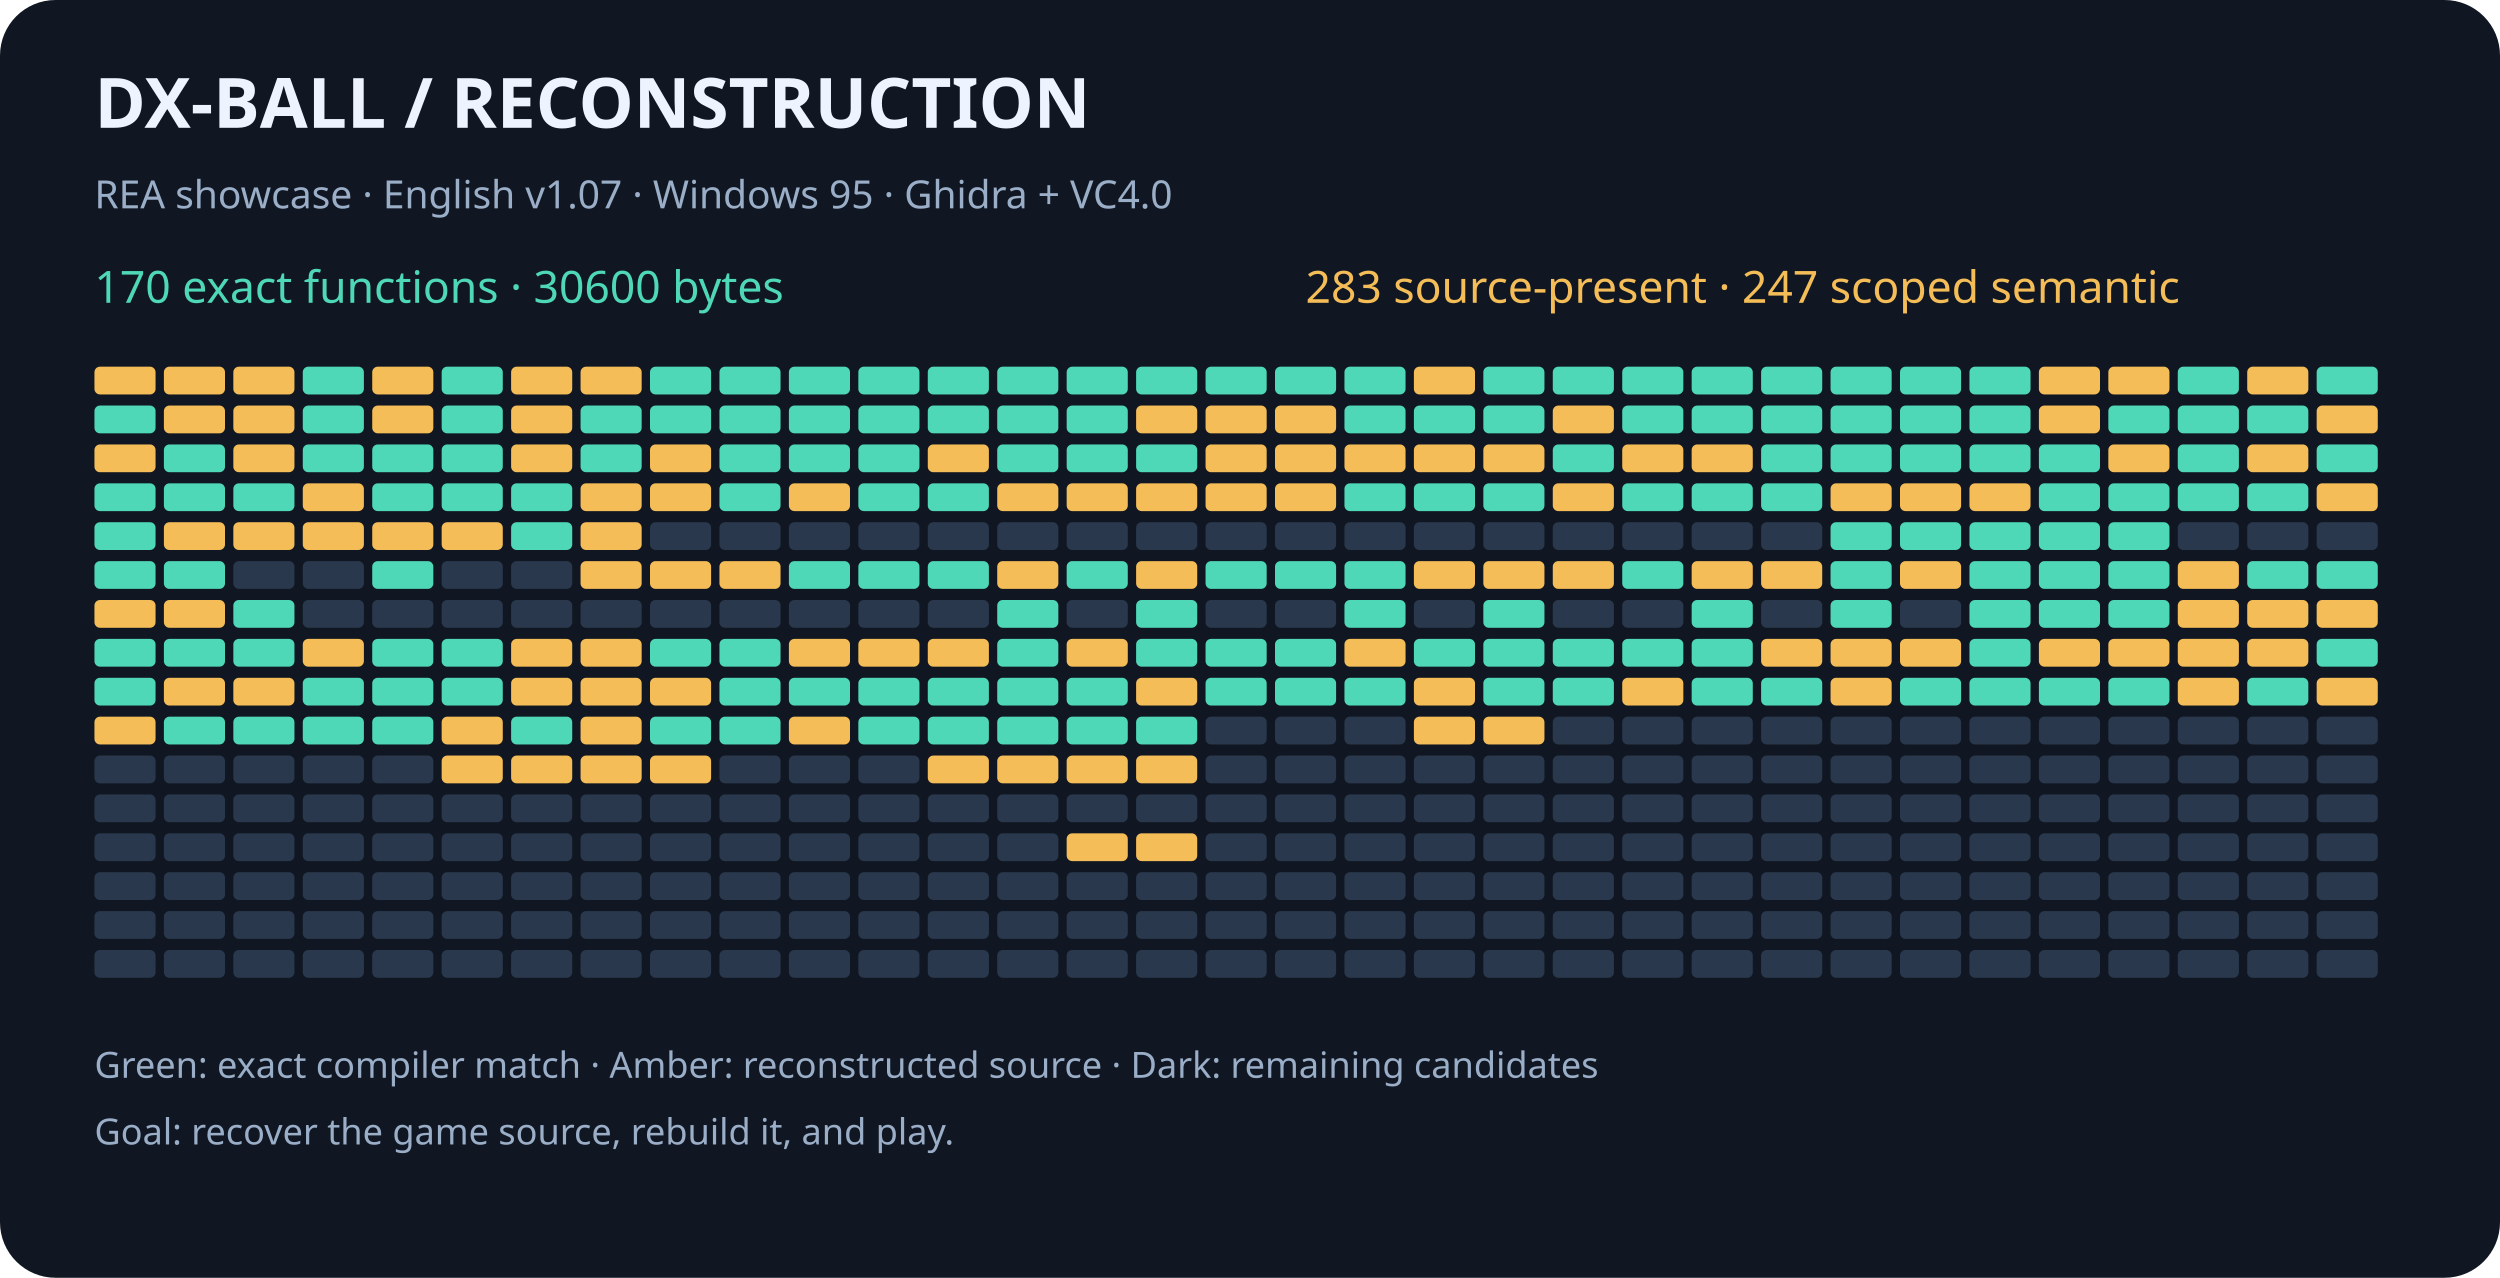
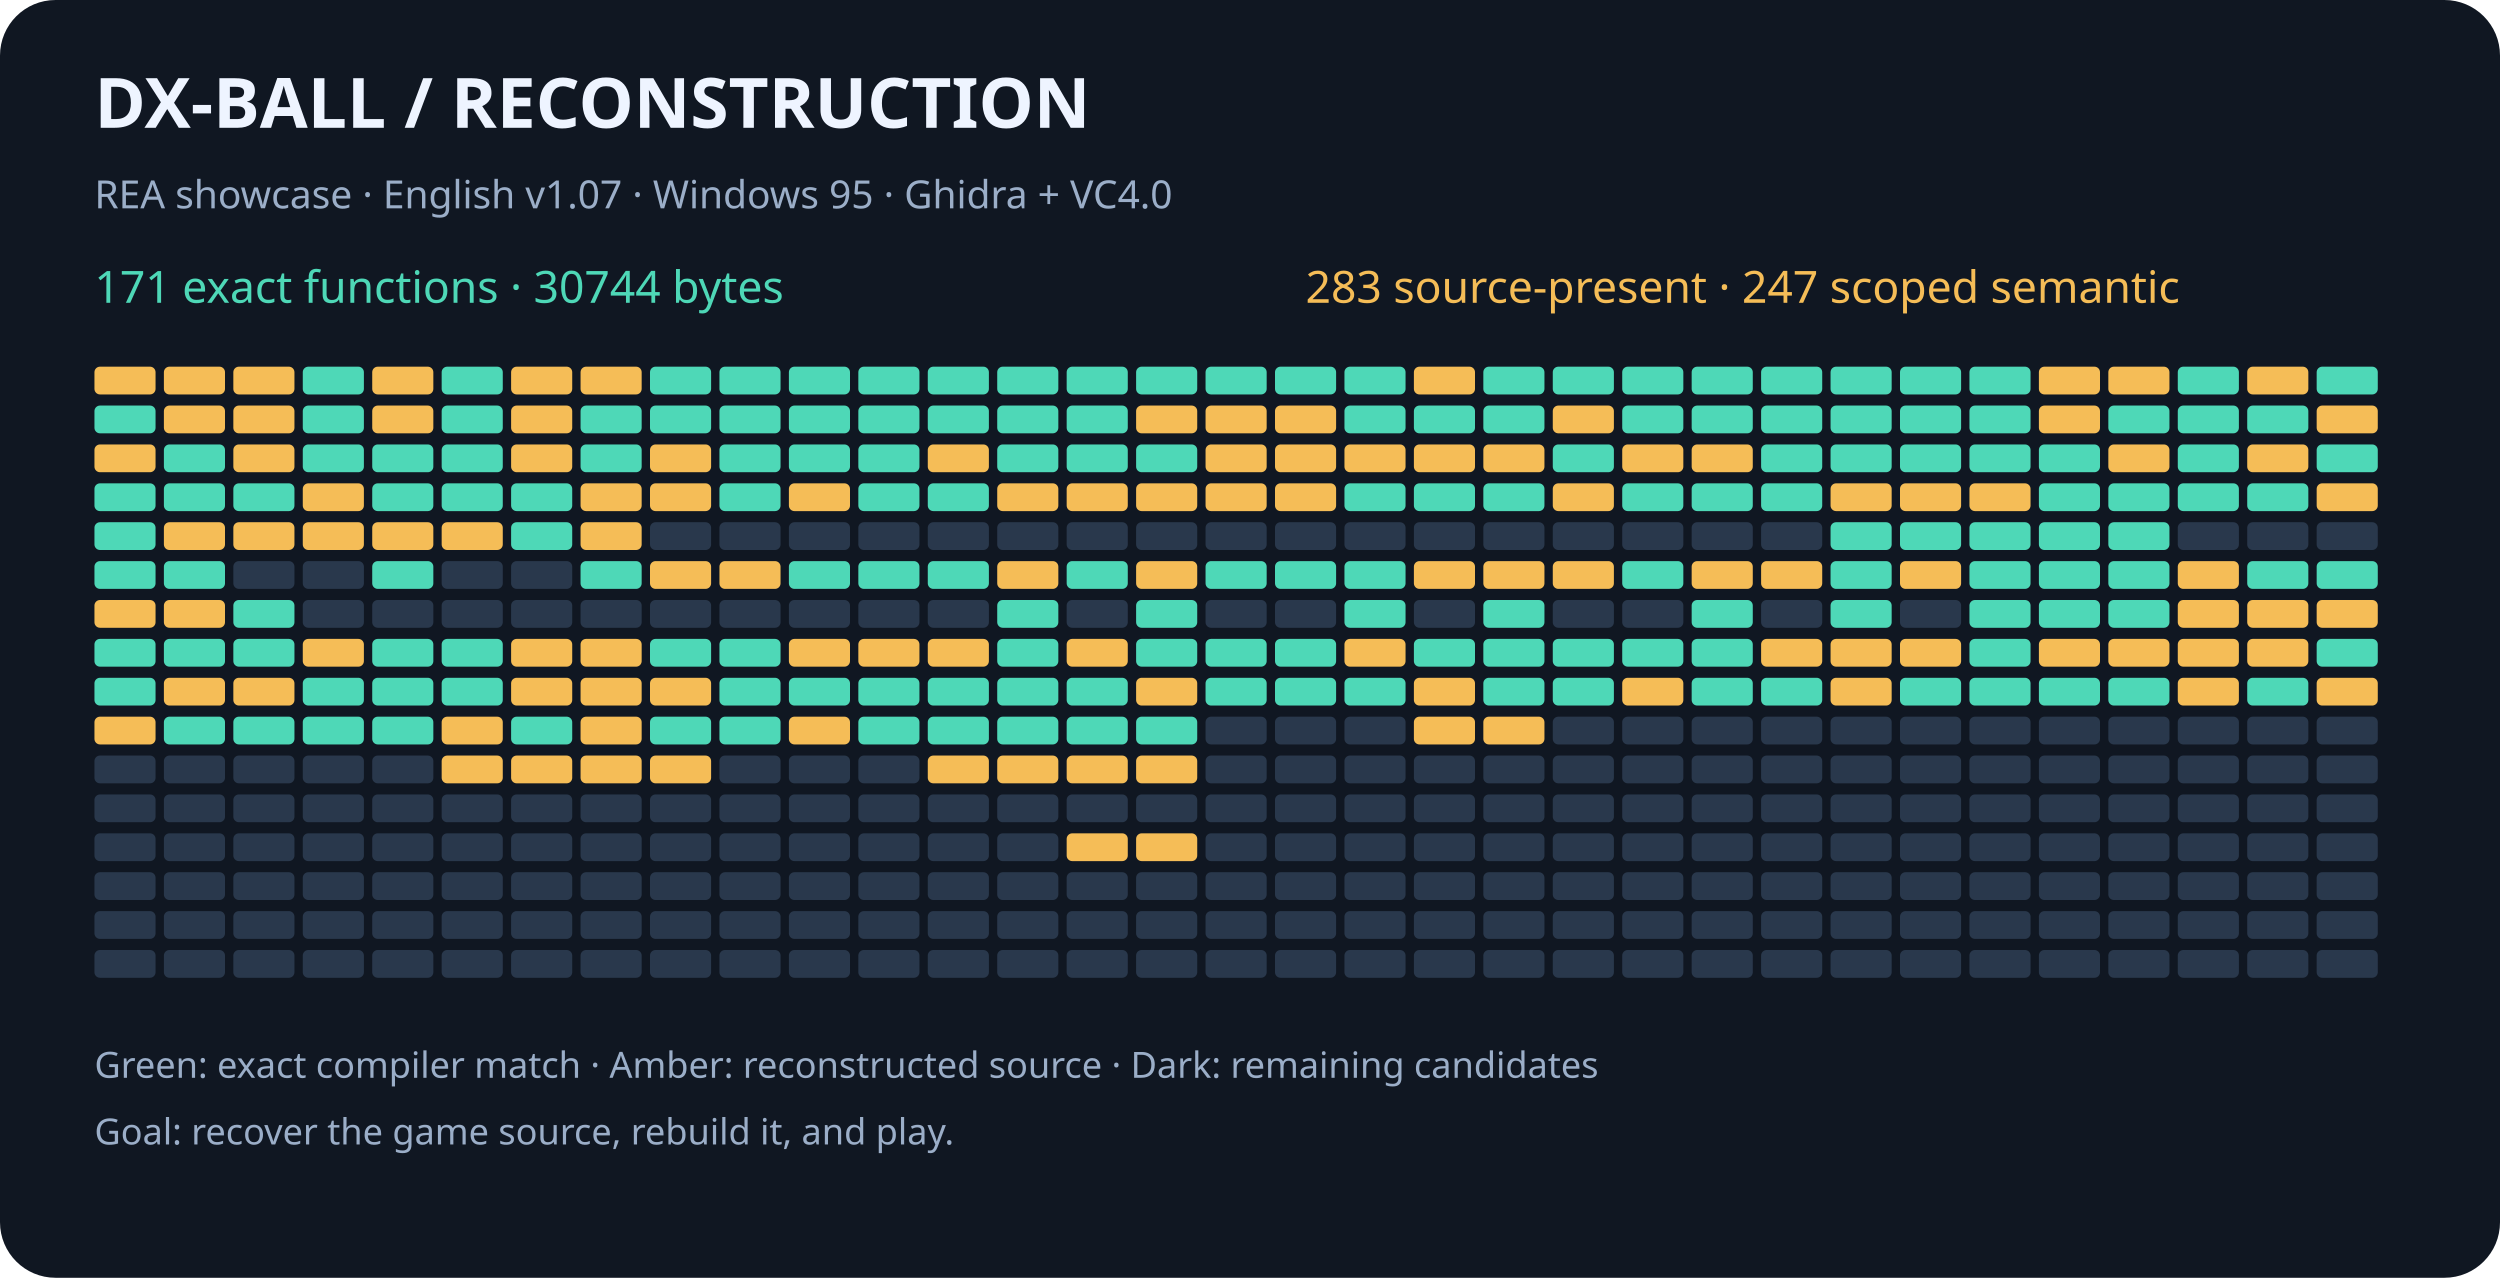
<svg xmlns="http://www.w3.org/2000/svg" width="900" height="460" viewBox="0 0 900 460" role="img" aria-labelledby="title desc">
  <rect width="900" height="460" rx="20" fill="#101722" />
  <g font-family="sans-serif">
    <text x="34" y="46" fill="#eef4ff" font-size="25" font-weight="bold">DX-BALL  /  RECONSTRUCTION</text>
    <text x="34" y="75" fill="#9baec8" font-size="14">REA showcase · English v1.07 · Windows 95 · Ghidra + VC4.0</text>
-     <text x="34" y="109" fill="#4ed8b7" font-size="16">170 exact functions · 30600 bytes</text>
+     <text x="34" y="109" fill="#4ed8b7" font-size="16">171 exact functions · 30744 bytes</text>
    <text x="470" y="109" fill="#f5bd57" font-size="16">283 source-present · 247 scoped semantic</text>
    <rect x="34" y="132" width="22" height="10" rx="2" fill="#f5bd57" />
    <rect x="59" y="132" width="22" height="10" rx="2" fill="#f5bd57" />
    <rect x="84" y="132" width="22" height="10" rx="2" fill="#f5bd57" />
    <rect x="109" y="132" width="22" height="10" rx="2" fill="#4ed8b7" />
    <rect x="134" y="132" width="22" height="10" rx="2" fill="#f5bd57" />
    <rect x="159" y="132" width="22" height="10" rx="2" fill="#4ed8b7" />
    <rect x="184" y="132" width="22" height="10" rx="2" fill="#f5bd57" />
    <rect x="209" y="132" width="22" height="10" rx="2" fill="#f5bd57" />
    <rect x="234" y="132" width="22" height="10" rx="2" fill="#4ed8b7" />
    <rect x="259" y="132" width="22" height="10" rx="2" fill="#4ed8b7" />
    <rect x="284" y="132" width="22" height="10" rx="2" fill="#4ed8b7" />
    <rect x="309" y="132" width="22" height="10" rx="2" fill="#4ed8b7" />
    <rect x="334" y="132" width="22" height="10" rx="2" fill="#4ed8b7" />
    <rect x="359" y="132" width="22" height="10" rx="2" fill="#4ed8b7" />
    <rect x="384" y="132" width="22" height="10" rx="2" fill="#4ed8b7" />
    <rect x="409" y="132" width="22" height="10" rx="2" fill="#4ed8b7" />
    <rect x="434" y="132" width="22" height="10" rx="2" fill="#4ed8b7" />
    <rect x="459" y="132" width="22" height="10" rx="2" fill="#4ed8b7" />
    <rect x="484" y="132" width="22" height="10" rx="2" fill="#4ed8b7" />
    <rect x="509" y="132" width="22" height="10" rx="2" fill="#f5bd57" />
    <rect x="534" y="132" width="22" height="10" rx="2" fill="#4ed8b7" />
    <rect x="559" y="132" width="22" height="10" rx="2" fill="#4ed8b7" />
    <rect x="584" y="132" width="22" height="10" rx="2" fill="#4ed8b7" />
    <rect x="609" y="132" width="22" height="10" rx="2" fill="#4ed8b7" />
    <rect x="634" y="132" width="22" height="10" rx="2" fill="#4ed8b7" />
    <rect x="659" y="132" width="22" height="10" rx="2" fill="#4ed8b7" />
    <rect x="684" y="132" width="22" height="10" rx="2" fill="#4ed8b7" />
    <rect x="709" y="132" width="22" height="10" rx="2" fill="#4ed8b7" />
    <rect x="734" y="132" width="22" height="10" rx="2" fill="#f5bd57" />
    <rect x="759" y="132" width="22" height="10" rx="2" fill="#f5bd57" />
    <rect x="784" y="132" width="22" height="10" rx="2" fill="#4ed8b7" />
    <rect x="809" y="132" width="22" height="10" rx="2" fill="#f5bd57" />
    <rect x="834" y="132" width="22" height="10" rx="2" fill="#4ed8b7" />
    <rect x="34" y="146" width="22" height="10" rx="2" fill="#4ed8b7" />
    <rect x="59" y="146" width="22" height="10" rx="2" fill="#f5bd57" />
    <rect x="84" y="146" width="22" height="10" rx="2" fill="#f5bd57" />
    <rect x="109" y="146" width="22" height="10" rx="2" fill="#4ed8b7" />
    <rect x="134" y="146" width="22" height="10" rx="2" fill="#f5bd57" />
    <rect x="159" y="146" width="22" height="10" rx="2" fill="#4ed8b7" />
    <rect x="184" y="146" width="22" height="10" rx="2" fill="#f5bd57" />
    <rect x="209" y="146" width="22" height="10" rx="2" fill="#4ed8b7" />
    <rect x="234" y="146" width="22" height="10" rx="2" fill="#4ed8b7" />
    <rect x="259" y="146" width="22" height="10" rx="2" fill="#4ed8b7" />
    <rect x="284" y="146" width="22" height="10" rx="2" fill="#4ed8b7" />
    <rect x="309" y="146" width="22" height="10" rx="2" fill="#4ed8b7" />
    <rect x="334" y="146" width="22" height="10" rx="2" fill="#4ed8b7" />
    <rect x="359" y="146" width="22" height="10" rx="2" fill="#4ed8b7" />
    <rect x="384" y="146" width="22" height="10" rx="2" fill="#4ed8b7" />
    <rect x="409" y="146" width="22" height="10" rx="2" fill="#f5bd57" />
    <rect x="434" y="146" width="22" height="10" rx="2" fill="#f5bd57" />
    <rect x="459" y="146" width="22" height="10" rx="2" fill="#f5bd57" />
    <rect x="484" y="146" width="22" height="10" rx="2" fill="#4ed8b7" />
    <rect x="509" y="146" width="22" height="10" rx="2" fill="#4ed8b7" />
    <rect x="534" y="146" width="22" height="10" rx="2" fill="#4ed8b7" />
    <rect x="559" y="146" width="22" height="10" rx="2" fill="#f5bd57" />
    <rect x="584" y="146" width="22" height="10" rx="2" fill="#4ed8b7" />
    <rect x="609" y="146" width="22" height="10" rx="2" fill="#4ed8b7" />
    <rect x="634" y="146" width="22" height="10" rx="2" fill="#4ed8b7" />
    <rect x="659" y="146" width="22" height="10" rx="2" fill="#4ed8b7" />
    <rect x="684" y="146" width="22" height="10" rx="2" fill="#4ed8b7" />
    <rect x="709" y="146" width="22" height="10" rx="2" fill="#4ed8b7" />
    <rect x="734" y="146" width="22" height="10" rx="2" fill="#f5bd57" />
    <rect x="759" y="146" width="22" height="10" rx="2" fill="#4ed8b7" />
    <rect x="784" y="146" width="22" height="10" rx="2" fill="#4ed8b7" />
    <rect x="809" y="146" width="22" height="10" rx="2" fill="#4ed8b7" />
    <rect x="834" y="146" width="22" height="10" rx="2" fill="#f5bd57" />
    <rect x="34" y="160" width="22" height="10" rx="2" fill="#f5bd57" />
    <rect x="59" y="160" width="22" height="10" rx="2" fill="#4ed8b7" />
    <rect x="84" y="160" width="22" height="10" rx="2" fill="#f5bd57" />
    <rect x="109" y="160" width="22" height="10" rx="2" fill="#4ed8b7" />
    <rect x="134" y="160" width="22" height="10" rx="2" fill="#4ed8b7" />
    <rect x="159" y="160" width="22" height="10" rx="2" fill="#4ed8b7" />
    <rect x="184" y="160" width="22" height="10" rx="2" fill="#f5bd57" />
    <rect x="209" y="160" width="22" height="10" rx="2" fill="#4ed8b7" />
    <rect x="234" y="160" width="22" height="10" rx="2" fill="#f5bd57" />
    <rect x="259" y="160" width="22" height="10" rx="2" fill="#4ed8b7" />
    <rect x="284" y="160" width="22" height="10" rx="2" fill="#4ed8b7" />
    <rect x="309" y="160" width="22" height="10" rx="2" fill="#4ed8b7" />
    <rect x="334" y="160" width="22" height="10" rx="2" fill="#f5bd57" />
    <rect x="359" y="160" width="22" height="10" rx="2" fill="#4ed8b7" />
    <rect x="384" y="160" width="22" height="10" rx="2" fill="#4ed8b7" />
    <rect x="409" y="160" width="22" height="10" rx="2" fill="#4ed8b7" />
    <rect x="434" y="160" width="22" height="10" rx="2" fill="#f5bd57" />
    <rect x="459" y="160" width="22" height="10" rx="2" fill="#f5bd57" />
    <rect x="484" y="160" width="22" height="10" rx="2" fill="#f5bd57" />
    <rect x="509" y="160" width="22" height="10" rx="2" fill="#f5bd57" />
    <rect x="534" y="160" width="22" height="10" rx="2" fill="#f5bd57" />
    <rect x="559" y="160" width="22" height="10" rx="2" fill="#4ed8b7" />
    <rect x="584" y="160" width="22" height="10" rx="2" fill="#f5bd57" />
    <rect x="609" y="160" width="22" height="10" rx="2" fill="#f5bd57" />
    <rect x="634" y="160" width="22" height="10" rx="2" fill="#4ed8b7" />
    <rect x="659" y="160" width="22" height="10" rx="2" fill="#4ed8b7" />
    <rect x="684" y="160" width="22" height="10" rx="2" fill="#4ed8b7" />
    <rect x="709" y="160" width="22" height="10" rx="2" fill="#4ed8b7" />
    <rect x="734" y="160" width="22" height="10" rx="2" fill="#4ed8b7" />
    <rect x="759" y="160" width="22" height="10" rx="2" fill="#f5bd57" />
    <rect x="784" y="160" width="22" height="10" rx="2" fill="#4ed8b7" />
    <rect x="809" y="160" width="22" height="10" rx="2" fill="#f5bd57" />
    <rect x="834" y="160" width="22" height="10" rx="2" fill="#4ed8b7" />
    <rect x="34" y="174" width="22" height="10" rx="2" fill="#4ed8b7" />
    <rect x="59" y="174" width="22" height="10" rx="2" fill="#4ed8b7" />
    <rect x="84" y="174" width="22" height="10" rx="2" fill="#4ed8b7" />
    <rect x="109" y="174" width="22" height="10" rx="2" fill="#f5bd57" />
    <rect x="134" y="174" width="22" height="10" rx="2" fill="#4ed8b7" />
    <rect x="159" y="174" width="22" height="10" rx="2" fill="#4ed8b7" />
    <rect x="184" y="174" width="22" height="10" rx="2" fill="#4ed8b7" />
    <rect x="209" y="174" width="22" height="10" rx="2" fill="#f5bd57" />
    <rect x="234" y="174" width="22" height="10" rx="2" fill="#f5bd57" />
    <rect x="259" y="174" width="22" height="10" rx="2" fill="#4ed8b7" />
    <rect x="284" y="174" width="22" height="10" rx="2" fill="#f5bd57" />
    <rect x="309" y="174" width="22" height="10" rx="2" fill="#4ed8b7" />
    <rect x="334" y="174" width="22" height="10" rx="2" fill="#4ed8b7" />
    <rect x="359" y="174" width="22" height="10" rx="2" fill="#f5bd57" />
    <rect x="384" y="174" width="22" height="10" rx="2" fill="#f5bd57" />
    <rect x="409" y="174" width="22" height="10" rx="2" fill="#f5bd57" />
    <rect x="434" y="174" width="22" height="10" rx="2" fill="#f5bd57" />
    <rect x="459" y="174" width="22" height="10" rx="2" fill="#f5bd57" />
    <rect x="484" y="174" width="22" height="10" rx="2" fill="#4ed8b7" />
    <rect x="509" y="174" width="22" height="10" rx="2" fill="#4ed8b7" />
    <rect x="534" y="174" width="22" height="10" rx="2" fill="#4ed8b7" />
    <rect x="559" y="174" width="22" height="10" rx="2" fill="#f5bd57" />
    <rect x="584" y="174" width="22" height="10" rx="2" fill="#4ed8b7" />
    <rect x="609" y="174" width="22" height="10" rx="2" fill="#4ed8b7" />
    <rect x="634" y="174" width="22" height="10" rx="2" fill="#4ed8b7" />
    <rect x="659" y="174" width="22" height="10" rx="2" fill="#f5bd57" />
    <rect x="684" y="174" width="22" height="10" rx="2" fill="#f5bd57" />
    <rect x="709" y="174" width="22" height="10" rx="2" fill="#f5bd57" />
    <rect x="734" y="174" width="22" height="10" rx="2" fill="#4ed8b7" />
    <rect x="759" y="174" width="22" height="10" rx="2" fill="#4ed8b7" />
    <rect x="784" y="174" width="22" height="10" rx="2" fill="#4ed8b7" />
    <rect x="809" y="174" width="22" height="10" rx="2" fill="#4ed8b7" />
    <rect x="834" y="174" width="22" height="10" rx="2" fill="#f5bd57" />
    <rect x="34" y="188" width="22" height="10" rx="2" fill="#4ed8b7" />
    <rect x="59" y="188" width="22" height="10" rx="2" fill="#f5bd57" />
    <rect x="84" y="188" width="22" height="10" rx="2" fill="#f5bd57" />
    <rect x="109" y="188" width="22" height="10" rx="2" fill="#f5bd57" />
    <rect x="134" y="188" width="22" height="10" rx="2" fill="#f5bd57" />
    <rect x="159" y="188" width="22" height="10" rx="2" fill="#f5bd57" />
    <rect x="184" y="188" width="22" height="10" rx="2" fill="#4ed8b7" />
    <rect x="209" y="188" width="22" height="10" rx="2" fill="#f5bd57" />
    <rect x="234" y="188" width="22" height="10" rx="2" fill="#29384c" />
    <rect x="259" y="188" width="22" height="10" rx="2" fill="#29384c" />
    <rect x="284" y="188" width="22" height="10" rx="2" fill="#29384c" />
    <rect x="309" y="188" width="22" height="10" rx="2" fill="#29384c" />
    <rect x="334" y="188" width="22" height="10" rx="2" fill="#29384c" />
    <rect x="359" y="188" width="22" height="10" rx="2" fill="#29384c" />
    <rect x="384" y="188" width="22" height="10" rx="2" fill="#29384c" />
    <rect x="409" y="188" width="22" height="10" rx="2" fill="#29384c" />
    <rect x="434" y="188" width="22" height="10" rx="2" fill="#29384c" />
    <rect x="459" y="188" width="22" height="10" rx="2" fill="#29384c" />
    <rect x="484" y="188" width="22" height="10" rx="2" fill="#29384c" />
    <rect x="509" y="188" width="22" height="10" rx="2" fill="#29384c" />
    <rect x="534" y="188" width="22" height="10" rx="2" fill="#29384c" />
    <rect x="559" y="188" width="22" height="10" rx="2" fill="#29384c" />
    <rect x="584" y="188" width="22" height="10" rx="2" fill="#29384c" />
    <rect x="609" y="188" width="22" height="10" rx="2" fill="#29384c" />
    <rect x="634" y="188" width="22" height="10" rx="2" fill="#29384c" />
    <rect x="659" y="188" width="22" height="10" rx="2" fill="#4ed8b7" />
    <rect x="684" y="188" width="22" height="10" rx="2" fill="#4ed8b7" />
    <rect x="709" y="188" width="22" height="10" rx="2" fill="#4ed8b7" />
    <rect x="734" y="188" width="22" height="10" rx="2" fill="#4ed8b7" />
    <rect x="759" y="188" width="22" height="10" rx="2" fill="#4ed8b7" />
    <rect x="784" y="188" width="22" height="10" rx="2" fill="#29384c" />
    <rect x="809" y="188" width="22" height="10" rx="2" fill="#29384c" />
    <rect x="834" y="188" width="22" height="10" rx="2" fill="#29384c" />
    <rect x="34" y="202" width="22" height="10" rx="2" fill="#4ed8b7" />
    <rect x="59" y="202" width="22" height="10" rx="2" fill="#4ed8b7" />
    <rect x="84" y="202" width="22" height="10" rx="2" fill="#29384c" />
    <rect x="109" y="202" width="22" height="10" rx="2" fill="#29384c" />
    <rect x="134" y="202" width="22" height="10" rx="2" fill="#4ed8b7" />
    <rect x="159" y="202" width="22" height="10" rx="2" fill="#29384c" />
    <rect x="184" y="202" width="22" height="10" rx="2" fill="#29384c" />
-     <rect x="209" y="202" width="22" height="10" rx="2" fill="#f5bd57" />
+     <rect x="209" y="202" width="22" height="10" rx="2" fill="#4ed8b7" />
    <rect x="234" y="202" width="22" height="10" rx="2" fill="#f5bd57" />
    <rect x="259" y="202" width="22" height="10" rx="2" fill="#f5bd57" />
    <rect x="284" y="202" width="22" height="10" rx="2" fill="#4ed8b7" />
    <rect x="309" y="202" width="22" height="10" rx="2" fill="#4ed8b7" />
    <rect x="334" y="202" width="22" height="10" rx="2" fill="#4ed8b7" />
    <rect x="359" y="202" width="22" height="10" rx="2" fill="#f5bd57" />
    <rect x="384" y="202" width="22" height="10" rx="2" fill="#4ed8b7" />
    <rect x="409" y="202" width="22" height="10" rx="2" fill="#f5bd57" />
    <rect x="434" y="202" width="22" height="10" rx="2" fill="#4ed8b7" />
    <rect x="459" y="202" width="22" height="10" rx="2" fill="#4ed8b7" />
    <rect x="484" y="202" width="22" height="10" rx="2" fill="#4ed8b7" />
    <rect x="509" y="202" width="22" height="10" rx="2" fill="#f5bd57" />
    <rect x="534" y="202" width="22" height="10" rx="2" fill="#f5bd57" />
    <rect x="559" y="202" width="22" height="10" rx="2" fill="#f5bd57" />
    <rect x="584" y="202" width="22" height="10" rx="2" fill="#4ed8b7" />
    <rect x="609" y="202" width="22" height="10" rx="2" fill="#f5bd57" />
    <rect x="634" y="202" width="22" height="10" rx="2" fill="#f5bd57" />
    <rect x="659" y="202" width="22" height="10" rx="2" fill="#4ed8b7" />
    <rect x="684" y="202" width="22" height="10" rx="2" fill="#f5bd57" />
    <rect x="709" y="202" width="22" height="10" rx="2" fill="#4ed8b7" />
    <rect x="734" y="202" width="22" height="10" rx="2" fill="#4ed8b7" />
    <rect x="759" y="202" width="22" height="10" rx="2" fill="#4ed8b7" />
    <rect x="784" y="202" width="22" height="10" rx="2" fill="#f5bd57" />
    <rect x="809" y="202" width="22" height="10" rx="2" fill="#4ed8b7" />
    <rect x="834" y="202" width="22" height="10" rx="2" fill="#4ed8b7" />
    <rect x="34" y="216" width="22" height="10" rx="2" fill="#f5bd57" />
    <rect x="59" y="216" width="22" height="10" rx="2" fill="#f5bd57" />
    <rect x="84" y="216" width="22" height="10" rx="2" fill="#4ed8b7" />
    <rect x="109" y="216" width="22" height="10" rx="2" fill="#29384c" />
    <rect x="134" y="216" width="22" height="10" rx="2" fill="#29384c" />
    <rect x="159" y="216" width="22" height="10" rx="2" fill="#29384c" />
    <rect x="184" y="216" width="22" height="10" rx="2" fill="#29384c" />
    <rect x="209" y="216" width="22" height="10" rx="2" fill="#29384c" />
    <rect x="234" y="216" width="22" height="10" rx="2" fill="#29384c" />
    <rect x="259" y="216" width="22" height="10" rx="2" fill="#29384c" />
    <rect x="284" y="216" width="22" height="10" rx="2" fill="#29384c" />
    <rect x="309" y="216" width="22" height="10" rx="2" fill="#29384c" />
    <rect x="334" y="216" width="22" height="10" rx="2" fill="#29384c" />
    <rect x="359" y="216" width="22" height="10" rx="2" fill="#4ed8b7" />
    <rect x="384" y="216" width="22" height="10" rx="2" fill="#29384c" />
    <rect x="409" y="216" width="22" height="10" rx="2" fill="#4ed8b7" />
    <rect x="434" y="216" width="22" height="10" rx="2" fill="#29384c" />
    <rect x="459" y="216" width="22" height="10" rx="2" fill="#29384c" />
    <rect x="484" y="216" width="22" height="10" rx="2" fill="#4ed8b7" />
    <rect x="509" y="216" width="22" height="10" rx="2" fill="#29384c" />
    <rect x="534" y="216" width="22" height="10" rx="2" fill="#4ed8b7" />
    <rect x="559" y="216" width="22" height="10" rx="2" fill="#29384c" />
    <rect x="584" y="216" width="22" height="10" rx="2" fill="#29384c" />
    <rect x="609" y="216" width="22" height="10" rx="2" fill="#4ed8b7" />
    <rect x="634" y="216" width="22" height="10" rx="2" fill="#29384c" />
    <rect x="659" y="216" width="22" height="10" rx="2" fill="#4ed8b7" />
    <rect x="684" y="216" width="22" height="10" rx="2" fill="#29384c" />
    <rect x="709" y="216" width="22" height="10" rx="2" fill="#4ed8b7" />
    <rect x="734" y="216" width="22" height="10" rx="2" fill="#4ed8b7" />
    <rect x="759" y="216" width="22" height="10" rx="2" fill="#4ed8b7" />
    <rect x="784" y="216" width="22" height="10" rx="2" fill="#f5bd57" />
    <rect x="809" y="216" width="22" height="10" rx="2" fill="#f5bd57" />
    <rect x="834" y="216" width="22" height="10" rx="2" fill="#f5bd57" />
    <rect x="34" y="230" width="22" height="10" rx="2" fill="#4ed8b7" />
    <rect x="59" y="230" width="22" height="10" rx="2" fill="#4ed8b7" />
    <rect x="84" y="230" width="22" height="10" rx="2" fill="#4ed8b7" />
    <rect x="109" y="230" width="22" height="10" rx="2" fill="#f5bd57" />
    <rect x="134" y="230" width="22" height="10" rx="2" fill="#4ed8b7" />
    <rect x="159" y="230" width="22" height="10" rx="2" fill="#4ed8b7" />
    <rect x="184" y="230" width="22" height="10" rx="2" fill="#f5bd57" />
    <rect x="209" y="230" width="22" height="10" rx="2" fill="#f5bd57" />
    <rect x="234" y="230" width="22" height="10" rx="2" fill="#4ed8b7" />
    <rect x="259" y="230" width="22" height="10" rx="2" fill="#4ed8b7" />
    <rect x="284" y="230" width="22" height="10" rx="2" fill="#f5bd57" />
    <rect x="309" y="230" width="22" height="10" rx="2" fill="#f5bd57" />
    <rect x="334" y="230" width="22" height="10" rx="2" fill="#f5bd57" />
    <rect x="359" y="230" width="22" height="10" rx="2" fill="#4ed8b7" />
    <rect x="384" y="230" width="22" height="10" rx="2" fill="#f5bd57" />
    <rect x="409" y="230" width="22" height="10" rx="2" fill="#4ed8b7" />
    <rect x="434" y="230" width="22" height="10" rx="2" fill="#4ed8b7" />
    <rect x="459" y="230" width="22" height="10" rx="2" fill="#4ed8b7" />
    <rect x="484" y="230" width="22" height="10" rx="2" fill="#f5bd57" />
    <rect x="509" y="230" width="22" height="10" rx="2" fill="#4ed8b7" />
    <rect x="534" y="230" width="22" height="10" rx="2" fill="#4ed8b7" />
    <rect x="559" y="230" width="22" height="10" rx="2" fill="#4ed8b7" />
    <rect x="584" y="230" width="22" height="10" rx="2" fill="#4ed8b7" />
    <rect x="609" y="230" width="22" height="10" rx="2" fill="#4ed8b7" />
    <rect x="634" y="230" width="22" height="10" rx="2" fill="#f5bd57" />
    <rect x="659" y="230" width="22" height="10" rx="2" fill="#f5bd57" />
    <rect x="684" y="230" width="22" height="10" rx="2" fill="#f5bd57" />
    <rect x="709" y="230" width="22" height="10" rx="2" fill="#4ed8b7" />
    <rect x="734" y="230" width="22" height="10" rx="2" fill="#f5bd57" />
    <rect x="759" y="230" width="22" height="10" rx="2" fill="#f5bd57" />
    <rect x="784" y="230" width="22" height="10" rx="2" fill="#f5bd57" />
    <rect x="809" y="230" width="22" height="10" rx="2" fill="#f5bd57" />
    <rect x="834" y="230" width="22" height="10" rx="2" fill="#4ed8b7" />
    <rect x="34" y="244" width="22" height="10" rx="2" fill="#4ed8b7" />
    <rect x="59" y="244" width="22" height="10" rx="2" fill="#f5bd57" />
    <rect x="84" y="244" width="22" height="10" rx="2" fill="#f5bd57" />
    <rect x="109" y="244" width="22" height="10" rx="2" fill="#4ed8b7" />
    <rect x="134" y="244" width="22" height="10" rx="2" fill="#4ed8b7" />
    <rect x="159" y="244" width="22" height="10" rx="2" fill="#4ed8b7" />
    <rect x="184" y="244" width="22" height="10" rx="2" fill="#f5bd57" />
    <rect x="209" y="244" width="22" height="10" rx="2" fill="#f5bd57" />
    <rect x="234" y="244" width="22" height="10" rx="2" fill="#f5bd57" />
    <rect x="259" y="244" width="22" height="10" rx="2" fill="#4ed8b7" />
    <rect x="284" y="244" width="22" height="10" rx="2" fill="#4ed8b7" />
    <rect x="309" y="244" width="22" height="10" rx="2" fill="#4ed8b7" />
    <rect x="334" y="244" width="22" height="10" rx="2" fill="#4ed8b7" />
    <rect x="359" y="244" width="22" height="10" rx="2" fill="#4ed8b7" />
    <rect x="384" y="244" width="22" height="10" rx="2" fill="#4ed8b7" />
    <rect x="409" y="244" width="22" height="10" rx="2" fill="#f5bd57" />
    <rect x="434" y="244" width="22" height="10" rx="2" fill="#4ed8b7" />
    <rect x="459" y="244" width="22" height="10" rx="2" fill="#4ed8b7" />
    <rect x="484" y="244" width="22" height="10" rx="2" fill="#4ed8b7" />
    <rect x="509" y="244" width="22" height="10" rx="2" fill="#f5bd57" />
    <rect x="534" y="244" width="22" height="10" rx="2" fill="#4ed8b7" />
    <rect x="559" y="244" width="22" height="10" rx="2" fill="#4ed8b7" />
    <rect x="584" y="244" width="22" height="10" rx="2" fill="#f5bd57" />
    <rect x="609" y="244" width="22" height="10" rx="2" fill="#4ed8b7" />
    <rect x="634" y="244" width="22" height="10" rx="2" fill="#4ed8b7" />
    <rect x="659" y="244" width="22" height="10" rx="2" fill="#f5bd57" />
    <rect x="684" y="244" width="22" height="10" rx="2" fill="#4ed8b7" />
    <rect x="709" y="244" width="22" height="10" rx="2" fill="#4ed8b7" />
    <rect x="734" y="244" width="22" height="10" rx="2" fill="#4ed8b7" />
    <rect x="759" y="244" width="22" height="10" rx="2" fill="#4ed8b7" />
    <rect x="784" y="244" width="22" height="10" rx="2" fill="#f5bd57" />
    <rect x="809" y="244" width="22" height="10" rx="2" fill="#4ed8b7" />
    <rect x="834" y="244" width="22" height="10" rx="2" fill="#f5bd57" />
    <rect x="34" y="258" width="22" height="10" rx="2" fill="#f5bd57" />
    <rect x="59" y="258" width="22" height="10" rx="2" fill="#4ed8b7" />
    <rect x="84" y="258" width="22" height="10" rx="2" fill="#4ed8b7" />
    <rect x="109" y="258" width="22" height="10" rx="2" fill="#4ed8b7" />
    <rect x="134" y="258" width="22" height="10" rx="2" fill="#4ed8b7" />
    <rect x="159" y="258" width="22" height="10" rx="2" fill="#f5bd57" />
    <rect x="184" y="258" width="22" height="10" rx="2" fill="#4ed8b7" />
    <rect x="209" y="258" width="22" height="10" rx="2" fill="#f5bd57" />
    <rect x="234" y="258" width="22" height="10" rx="2" fill="#4ed8b7" />
    <rect x="259" y="258" width="22" height="10" rx="2" fill="#4ed8b7" />
    <rect x="284" y="258" width="22" height="10" rx="2" fill="#f5bd57" />
    <rect x="309" y="258" width="22" height="10" rx="2" fill="#4ed8b7" />
    <rect x="334" y="258" width="22" height="10" rx="2" fill="#4ed8b7" />
    <rect x="359" y="258" width="22" height="10" rx="2" fill="#4ed8b7" />
    <rect x="384" y="258" width="22" height="10" rx="2" fill="#4ed8b7" />
    <rect x="409" y="258" width="22" height="10" rx="2" fill="#4ed8b7" />
    <rect x="434" y="258" width="22" height="10" rx="2" fill="#29384c" />
    <rect x="459" y="258" width="22" height="10" rx="2" fill="#29384c" />
    <rect x="484" y="258" width="22" height="10" rx="2" fill="#29384c" />
    <rect x="509" y="258" width="22" height="10" rx="2" fill="#f5bd57" />
    <rect x="534" y="258" width="22" height="10" rx="2" fill="#f5bd57" />
    <rect x="559" y="258" width="22" height="10" rx="2" fill="#29384c" />
    <rect x="584" y="258" width="22" height="10" rx="2" fill="#29384c" />
    <rect x="609" y="258" width="22" height="10" rx="2" fill="#29384c" />
    <rect x="634" y="258" width="22" height="10" rx="2" fill="#29384c" />
    <rect x="659" y="258" width="22" height="10" rx="2" fill="#29384c" />
    <rect x="684" y="258" width="22" height="10" rx="2" fill="#29384c" />
    <rect x="709" y="258" width="22" height="10" rx="2" fill="#29384c" />
    <rect x="734" y="258" width="22" height="10" rx="2" fill="#29384c" />
    <rect x="759" y="258" width="22" height="10" rx="2" fill="#29384c" />
    <rect x="784" y="258" width="22" height="10" rx="2" fill="#29384c" />
    <rect x="809" y="258" width="22" height="10" rx="2" fill="#29384c" />
    <rect x="834" y="258" width="22" height="10" rx="2" fill="#29384c" />
    <rect x="34" y="272" width="22" height="10" rx="2" fill="#29384c" />
    <rect x="59" y="272" width="22" height="10" rx="2" fill="#29384c" />
    <rect x="84" y="272" width="22" height="10" rx="2" fill="#29384c" />
    <rect x="109" y="272" width="22" height="10" rx="2" fill="#29384c" />
    <rect x="134" y="272" width="22" height="10" rx="2" fill="#29384c" />
    <rect x="159" y="272" width="22" height="10" rx="2" fill="#f5bd57" />
    <rect x="184" y="272" width="22" height="10" rx="2" fill="#f5bd57" />
    <rect x="209" y="272" width="22" height="10" rx="2" fill="#f5bd57" />
    <rect x="234" y="272" width="22" height="10" rx="2" fill="#f5bd57" />
    <rect x="259" y="272" width="22" height="10" rx="2" fill="#29384c" />
    <rect x="284" y="272" width="22" height="10" rx="2" fill="#29384c" />
    <rect x="309" y="272" width="22" height="10" rx="2" fill="#29384c" />
    <rect x="334" y="272" width="22" height="10" rx="2" fill="#f5bd57" />
    <rect x="359" y="272" width="22" height="10" rx="2" fill="#f5bd57" />
    <rect x="384" y="272" width="22" height="10" rx="2" fill="#f5bd57" />
    <rect x="409" y="272" width="22" height="10" rx="2" fill="#f5bd57" />
    <rect x="434" y="272" width="22" height="10" rx="2" fill="#29384c" />
    <rect x="459" y="272" width="22" height="10" rx="2" fill="#29384c" />
    <rect x="484" y="272" width="22" height="10" rx="2" fill="#29384c" />
    <rect x="509" y="272" width="22" height="10" rx="2" fill="#29384c" />
    <rect x="534" y="272" width="22" height="10" rx="2" fill="#29384c" />
    <rect x="559" y="272" width="22" height="10" rx="2" fill="#29384c" />
    <rect x="584" y="272" width="22" height="10" rx="2" fill="#29384c" />
    <rect x="609" y="272" width="22" height="10" rx="2" fill="#29384c" />
    <rect x="634" y="272" width="22" height="10" rx="2" fill="#29384c" />
    <rect x="659" y="272" width="22" height="10" rx="2" fill="#29384c" />
    <rect x="684" y="272" width="22" height="10" rx="2" fill="#29384c" />
    <rect x="709" y="272" width="22" height="10" rx="2" fill="#29384c" />
    <rect x="734" y="272" width="22" height="10" rx="2" fill="#29384c" />
    <rect x="759" y="272" width="22" height="10" rx="2" fill="#29384c" />
    <rect x="784" y="272" width="22" height="10" rx="2" fill="#29384c" />
    <rect x="809" y="272" width="22" height="10" rx="2" fill="#29384c" />
    <rect x="834" y="272" width="22" height="10" rx="2" fill="#29384c" />
    <rect x="34" y="286" width="22" height="10" rx="2" fill="#29384c" />
    <rect x="59" y="286" width="22" height="10" rx="2" fill="#29384c" />
    <rect x="84" y="286" width="22" height="10" rx="2" fill="#29384c" />
    <rect x="109" y="286" width="22" height="10" rx="2" fill="#29384c" />
    <rect x="134" y="286" width="22" height="10" rx="2" fill="#29384c" />
    <rect x="159" y="286" width="22" height="10" rx="2" fill="#29384c" />
    <rect x="184" y="286" width="22" height="10" rx="2" fill="#29384c" />
    <rect x="209" y="286" width="22" height="10" rx="2" fill="#29384c" />
    <rect x="234" y="286" width="22" height="10" rx="2" fill="#29384c" />
    <rect x="259" y="286" width="22" height="10" rx="2" fill="#29384c" />
    <rect x="284" y="286" width="22" height="10" rx="2" fill="#29384c" />
    <rect x="309" y="286" width="22" height="10" rx="2" fill="#29384c" />
    <rect x="334" y="286" width="22" height="10" rx="2" fill="#29384c" />
    <rect x="359" y="286" width="22" height="10" rx="2" fill="#29384c" />
    <rect x="384" y="286" width="22" height="10" rx="2" fill="#29384c" />
    <rect x="409" y="286" width="22" height="10" rx="2" fill="#29384c" />
    <rect x="434" y="286" width="22" height="10" rx="2" fill="#29384c" />
    <rect x="459" y="286" width="22" height="10" rx="2" fill="#29384c" />
    <rect x="484" y="286" width="22" height="10" rx="2" fill="#29384c" />
    <rect x="509" y="286" width="22" height="10" rx="2" fill="#29384c" />
    <rect x="534" y="286" width="22" height="10" rx="2" fill="#29384c" />
    <rect x="559" y="286" width="22" height="10" rx="2" fill="#29384c" />
    <rect x="584" y="286" width="22" height="10" rx="2" fill="#29384c" />
    <rect x="609" y="286" width="22" height="10" rx="2" fill="#29384c" />
    <rect x="634" y="286" width="22" height="10" rx="2" fill="#29384c" />
    <rect x="659" y="286" width="22" height="10" rx="2" fill="#29384c" />
    <rect x="684" y="286" width="22" height="10" rx="2" fill="#29384c" />
    <rect x="709" y="286" width="22" height="10" rx="2" fill="#29384c" />
    <rect x="734" y="286" width="22" height="10" rx="2" fill="#29384c" />
    <rect x="759" y="286" width="22" height="10" rx="2" fill="#29384c" />
    <rect x="784" y="286" width="22" height="10" rx="2" fill="#29384c" />
    <rect x="809" y="286" width="22" height="10" rx="2" fill="#29384c" />
    <rect x="834" y="286" width="22" height="10" rx="2" fill="#29384c" />
    <rect x="34" y="300" width="22" height="10" rx="2" fill="#29384c" />
    <rect x="59" y="300" width="22" height="10" rx="2" fill="#29384c" />
    <rect x="84" y="300" width="22" height="10" rx="2" fill="#29384c" />
    <rect x="109" y="300" width="22" height="10" rx="2" fill="#29384c" />
    <rect x="134" y="300" width="22" height="10" rx="2" fill="#29384c" />
    <rect x="159" y="300" width="22" height="10" rx="2" fill="#29384c" />
    <rect x="184" y="300" width="22" height="10" rx="2" fill="#29384c" />
    <rect x="209" y="300" width="22" height="10" rx="2" fill="#29384c" />
    <rect x="234" y="300" width="22" height="10" rx="2" fill="#29384c" />
    <rect x="259" y="300" width="22" height="10" rx="2" fill="#29384c" />
    <rect x="284" y="300" width="22" height="10" rx="2" fill="#29384c" />
    <rect x="309" y="300" width="22" height="10" rx="2" fill="#29384c" />
    <rect x="334" y="300" width="22" height="10" rx="2" fill="#29384c" />
    <rect x="359" y="300" width="22" height="10" rx="2" fill="#29384c" />
    <rect x="384" y="300" width="22" height="10" rx="2" fill="#f5bd57" />
    <rect x="409" y="300" width="22" height="10" rx="2" fill="#f5bd57" />
    <rect x="434" y="300" width="22" height="10" rx="2" fill="#29384c" />
    <rect x="459" y="300" width="22" height="10" rx="2" fill="#29384c" />
    <rect x="484" y="300" width="22" height="10" rx="2" fill="#29384c" />
    <rect x="509" y="300" width="22" height="10" rx="2" fill="#29384c" />
    <rect x="534" y="300" width="22" height="10" rx="2" fill="#29384c" />
    <rect x="559" y="300" width="22" height="10" rx="2" fill="#29384c" />
    <rect x="584" y="300" width="22" height="10" rx="2" fill="#29384c" />
    <rect x="609" y="300" width="22" height="10" rx="2" fill="#29384c" />
    <rect x="634" y="300" width="22" height="10" rx="2" fill="#29384c" />
    <rect x="659" y="300" width="22" height="10" rx="2" fill="#29384c" />
    <rect x="684" y="300" width="22" height="10" rx="2" fill="#29384c" />
    <rect x="709" y="300" width="22" height="10" rx="2" fill="#29384c" />
    <rect x="734" y="300" width="22" height="10" rx="2" fill="#29384c" />
    <rect x="759" y="300" width="22" height="10" rx="2" fill="#29384c" />
    <rect x="784" y="300" width="22" height="10" rx="2" fill="#29384c" />
    <rect x="809" y="300" width="22" height="10" rx="2" fill="#29384c" />
    <rect x="834" y="300" width="22" height="10" rx="2" fill="#29384c" />
    <rect x="34" y="314" width="22" height="10" rx="2" fill="#29384c" />
    <rect x="59" y="314" width="22" height="10" rx="2" fill="#29384c" />
    <rect x="84" y="314" width="22" height="10" rx="2" fill="#29384c" />
    <rect x="109" y="314" width="22" height="10" rx="2" fill="#29384c" />
    <rect x="134" y="314" width="22" height="10" rx="2" fill="#29384c" />
    <rect x="159" y="314" width="22" height="10" rx="2" fill="#29384c" />
    <rect x="184" y="314" width="22" height="10" rx="2" fill="#29384c" />
    <rect x="209" y="314" width="22" height="10" rx="2" fill="#29384c" />
    <rect x="234" y="314" width="22" height="10" rx="2" fill="#29384c" />
    <rect x="259" y="314" width="22" height="10" rx="2" fill="#29384c" />
    <rect x="284" y="314" width="22" height="10" rx="2" fill="#29384c" />
    <rect x="309" y="314" width="22" height="10" rx="2" fill="#29384c" />
    <rect x="334" y="314" width="22" height="10" rx="2" fill="#29384c" />
    <rect x="359" y="314" width="22" height="10" rx="2" fill="#29384c" />
    <rect x="384" y="314" width="22" height="10" rx="2" fill="#29384c" />
    <rect x="409" y="314" width="22" height="10" rx="2" fill="#29384c" />
    <rect x="434" y="314" width="22" height="10" rx="2" fill="#29384c" />
    <rect x="459" y="314" width="22" height="10" rx="2" fill="#29384c" />
    <rect x="484" y="314" width="22" height="10" rx="2" fill="#29384c" />
    <rect x="509" y="314" width="22" height="10" rx="2" fill="#29384c" />
    <rect x="534" y="314" width="22" height="10" rx="2" fill="#29384c" />
    <rect x="559" y="314" width="22" height="10" rx="2" fill="#29384c" />
    <rect x="584" y="314" width="22" height="10" rx="2" fill="#29384c" />
    <rect x="609" y="314" width="22" height="10" rx="2" fill="#29384c" />
    <rect x="634" y="314" width="22" height="10" rx="2" fill="#29384c" />
    <rect x="659" y="314" width="22" height="10" rx="2" fill="#29384c" />
    <rect x="684" y="314" width="22" height="10" rx="2" fill="#29384c" />
    <rect x="709" y="314" width="22" height="10" rx="2" fill="#29384c" />
    <rect x="734" y="314" width="22" height="10" rx="2" fill="#29384c" />
    <rect x="759" y="314" width="22" height="10" rx="2" fill="#29384c" />
    <rect x="784" y="314" width="22" height="10" rx="2" fill="#29384c" />
    <rect x="809" y="314" width="22" height="10" rx="2" fill="#29384c" />
    <rect x="834" y="314" width="22" height="10" rx="2" fill="#29384c" />
    <rect x="34" y="328" width="22" height="10" rx="2" fill="#29384c" />
    <rect x="59" y="328" width="22" height="10" rx="2" fill="#29384c" />
    <rect x="84" y="328" width="22" height="10" rx="2" fill="#29384c" />
    <rect x="109" y="328" width="22" height="10" rx="2" fill="#29384c" />
    <rect x="134" y="328" width="22" height="10" rx="2" fill="#29384c" />
    <rect x="159" y="328" width="22" height="10" rx="2" fill="#29384c" />
    <rect x="184" y="328" width="22" height="10" rx="2" fill="#29384c" />
    <rect x="209" y="328" width="22" height="10" rx="2" fill="#29384c" />
    <rect x="234" y="328" width="22" height="10" rx="2" fill="#29384c" />
    <rect x="259" y="328" width="22" height="10" rx="2" fill="#29384c" />
    <rect x="284" y="328" width="22" height="10" rx="2" fill="#29384c" />
    <rect x="309" y="328" width="22" height="10" rx="2" fill="#29384c" />
    <rect x="334" y="328" width="22" height="10" rx="2" fill="#29384c" />
    <rect x="359" y="328" width="22" height="10" rx="2" fill="#29384c" />
    <rect x="384" y="328" width="22" height="10" rx="2" fill="#29384c" />
    <rect x="409" y="328" width="22" height="10" rx="2" fill="#29384c" />
    <rect x="434" y="328" width="22" height="10" rx="2" fill="#29384c" />
    <rect x="459" y="328" width="22" height="10" rx="2" fill="#29384c" />
    <rect x="484" y="328" width="22" height="10" rx="2" fill="#29384c" />
    <rect x="509" y="328" width="22" height="10" rx="2" fill="#29384c" />
    <rect x="534" y="328" width="22" height="10" rx="2" fill="#29384c" />
    <rect x="559" y="328" width="22" height="10" rx="2" fill="#29384c" />
    <rect x="584" y="328" width="22" height="10" rx="2" fill="#29384c" />
    <rect x="609" y="328" width="22" height="10" rx="2" fill="#29384c" />
    <rect x="634" y="328" width="22" height="10" rx="2" fill="#29384c" />
    <rect x="659" y="328" width="22" height="10" rx="2" fill="#29384c" />
    <rect x="684" y="328" width="22" height="10" rx="2" fill="#29384c" />
    <rect x="709" y="328" width="22" height="10" rx="2" fill="#29384c" />
    <rect x="734" y="328" width="22" height="10" rx="2" fill="#29384c" />
    <rect x="759" y="328" width="22" height="10" rx="2" fill="#29384c" />
    <rect x="784" y="328" width="22" height="10" rx="2" fill="#29384c" />
    <rect x="809" y="328" width="22" height="10" rx="2" fill="#29384c" />
    <rect x="834" y="328" width="22" height="10" rx="2" fill="#29384c" />
    <rect x="34" y="342" width="22" height="10" rx="2" fill="#29384c" />
    <rect x="59" y="342" width="22" height="10" rx="2" fill="#29384c" />
    <rect x="84" y="342" width="22" height="10" rx="2" fill="#29384c" />
    <rect x="109" y="342" width="22" height="10" rx="2" fill="#29384c" />
    <rect x="134" y="342" width="22" height="10" rx="2" fill="#29384c" />
    <rect x="159" y="342" width="22" height="10" rx="2" fill="#29384c" />
    <rect x="184" y="342" width="22" height="10" rx="2" fill="#29384c" />
    <rect x="209" y="342" width="22" height="10" rx="2" fill="#29384c" />
    <rect x="234" y="342" width="22" height="10" rx="2" fill="#29384c" />
    <rect x="259" y="342" width="22" height="10" rx="2" fill="#29384c" />
    <rect x="284" y="342" width="22" height="10" rx="2" fill="#29384c" />
    <rect x="309" y="342" width="22" height="10" rx="2" fill="#29384c" />
    <rect x="334" y="342" width="22" height="10" rx="2" fill="#29384c" />
    <rect x="359" y="342" width="22" height="10" rx="2" fill="#29384c" />
    <rect x="384" y="342" width="22" height="10" rx="2" fill="#29384c" />
    <rect x="409" y="342" width="22" height="10" rx="2" fill="#29384c" />
    <rect x="434" y="342" width="22" height="10" rx="2" fill="#29384c" />
    <rect x="459" y="342" width="22" height="10" rx="2" fill="#29384c" />
    <rect x="484" y="342" width="22" height="10" rx="2" fill="#29384c" />
    <rect x="509" y="342" width="22" height="10" rx="2" fill="#29384c" />
    <rect x="534" y="342" width="22" height="10" rx="2" fill="#29384c" />
    <rect x="559" y="342" width="22" height="10" rx="2" fill="#29384c" />
    <rect x="584" y="342" width="22" height="10" rx="2" fill="#29384c" />
    <rect x="609" y="342" width="22" height="10" rx="2" fill="#29384c" />
    <rect x="634" y="342" width="22" height="10" rx="2" fill="#29384c" />
    <rect x="659" y="342" width="22" height="10" rx="2" fill="#29384c" />
    <rect x="684" y="342" width="22" height="10" rx="2" fill="#29384c" />
    <rect x="709" y="342" width="22" height="10" rx="2" fill="#29384c" />
    <rect x="734" y="342" width="22" height="10" rx="2" fill="#29384c" />
    <rect x="759" y="342" width="22" height="10" rx="2" fill="#29384c" />
    <rect x="784" y="342" width="22" height="10" rx="2" fill="#29384c" />
    <rect x="809" y="342" width="22" height="10" rx="2" fill="#29384c" />
    <rect x="834" y="342" width="22" height="10" rx="2" fill="#29384c" />
    <text x="34" y="388" fill="#9baec8" font-size="13">Green: exact compiler match · Amber: reconstructed source · Dark: remaining candidates</text>
    <text x="34" y="412" fill="#9baec8" font-size="13">Goal: recover the game source, rebuild it, and play.</text>
  </g>
</svg>
